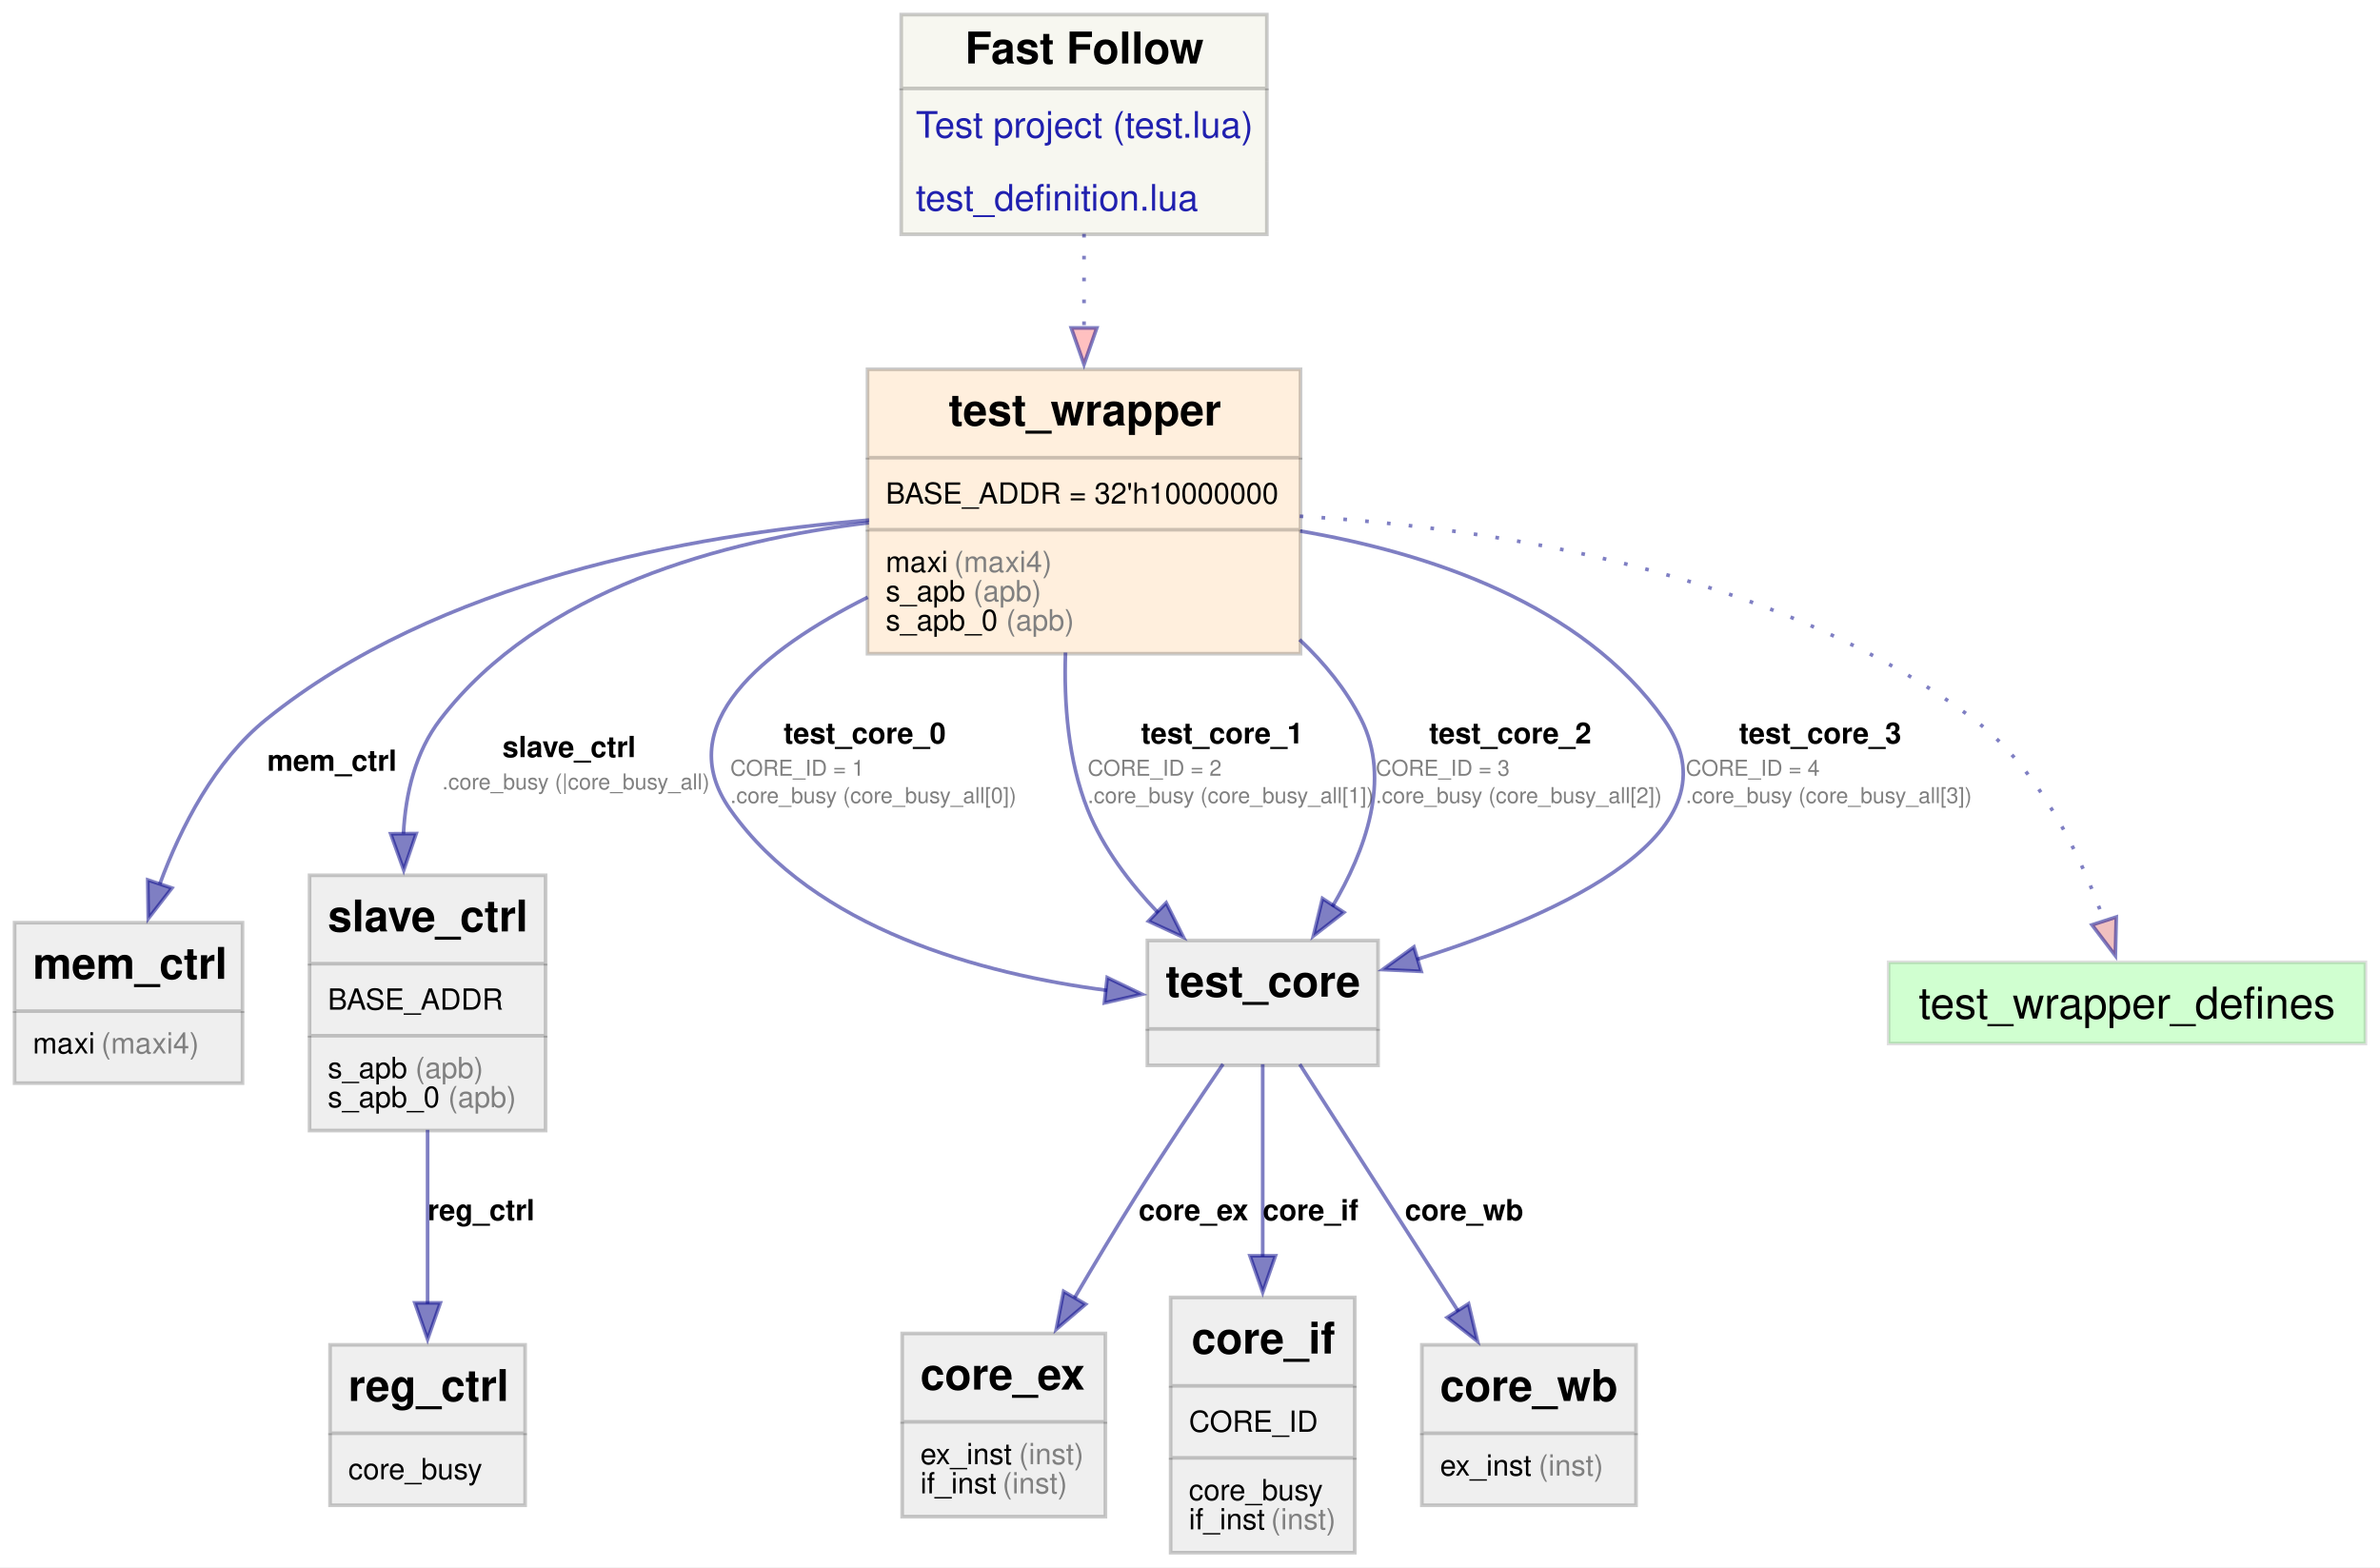
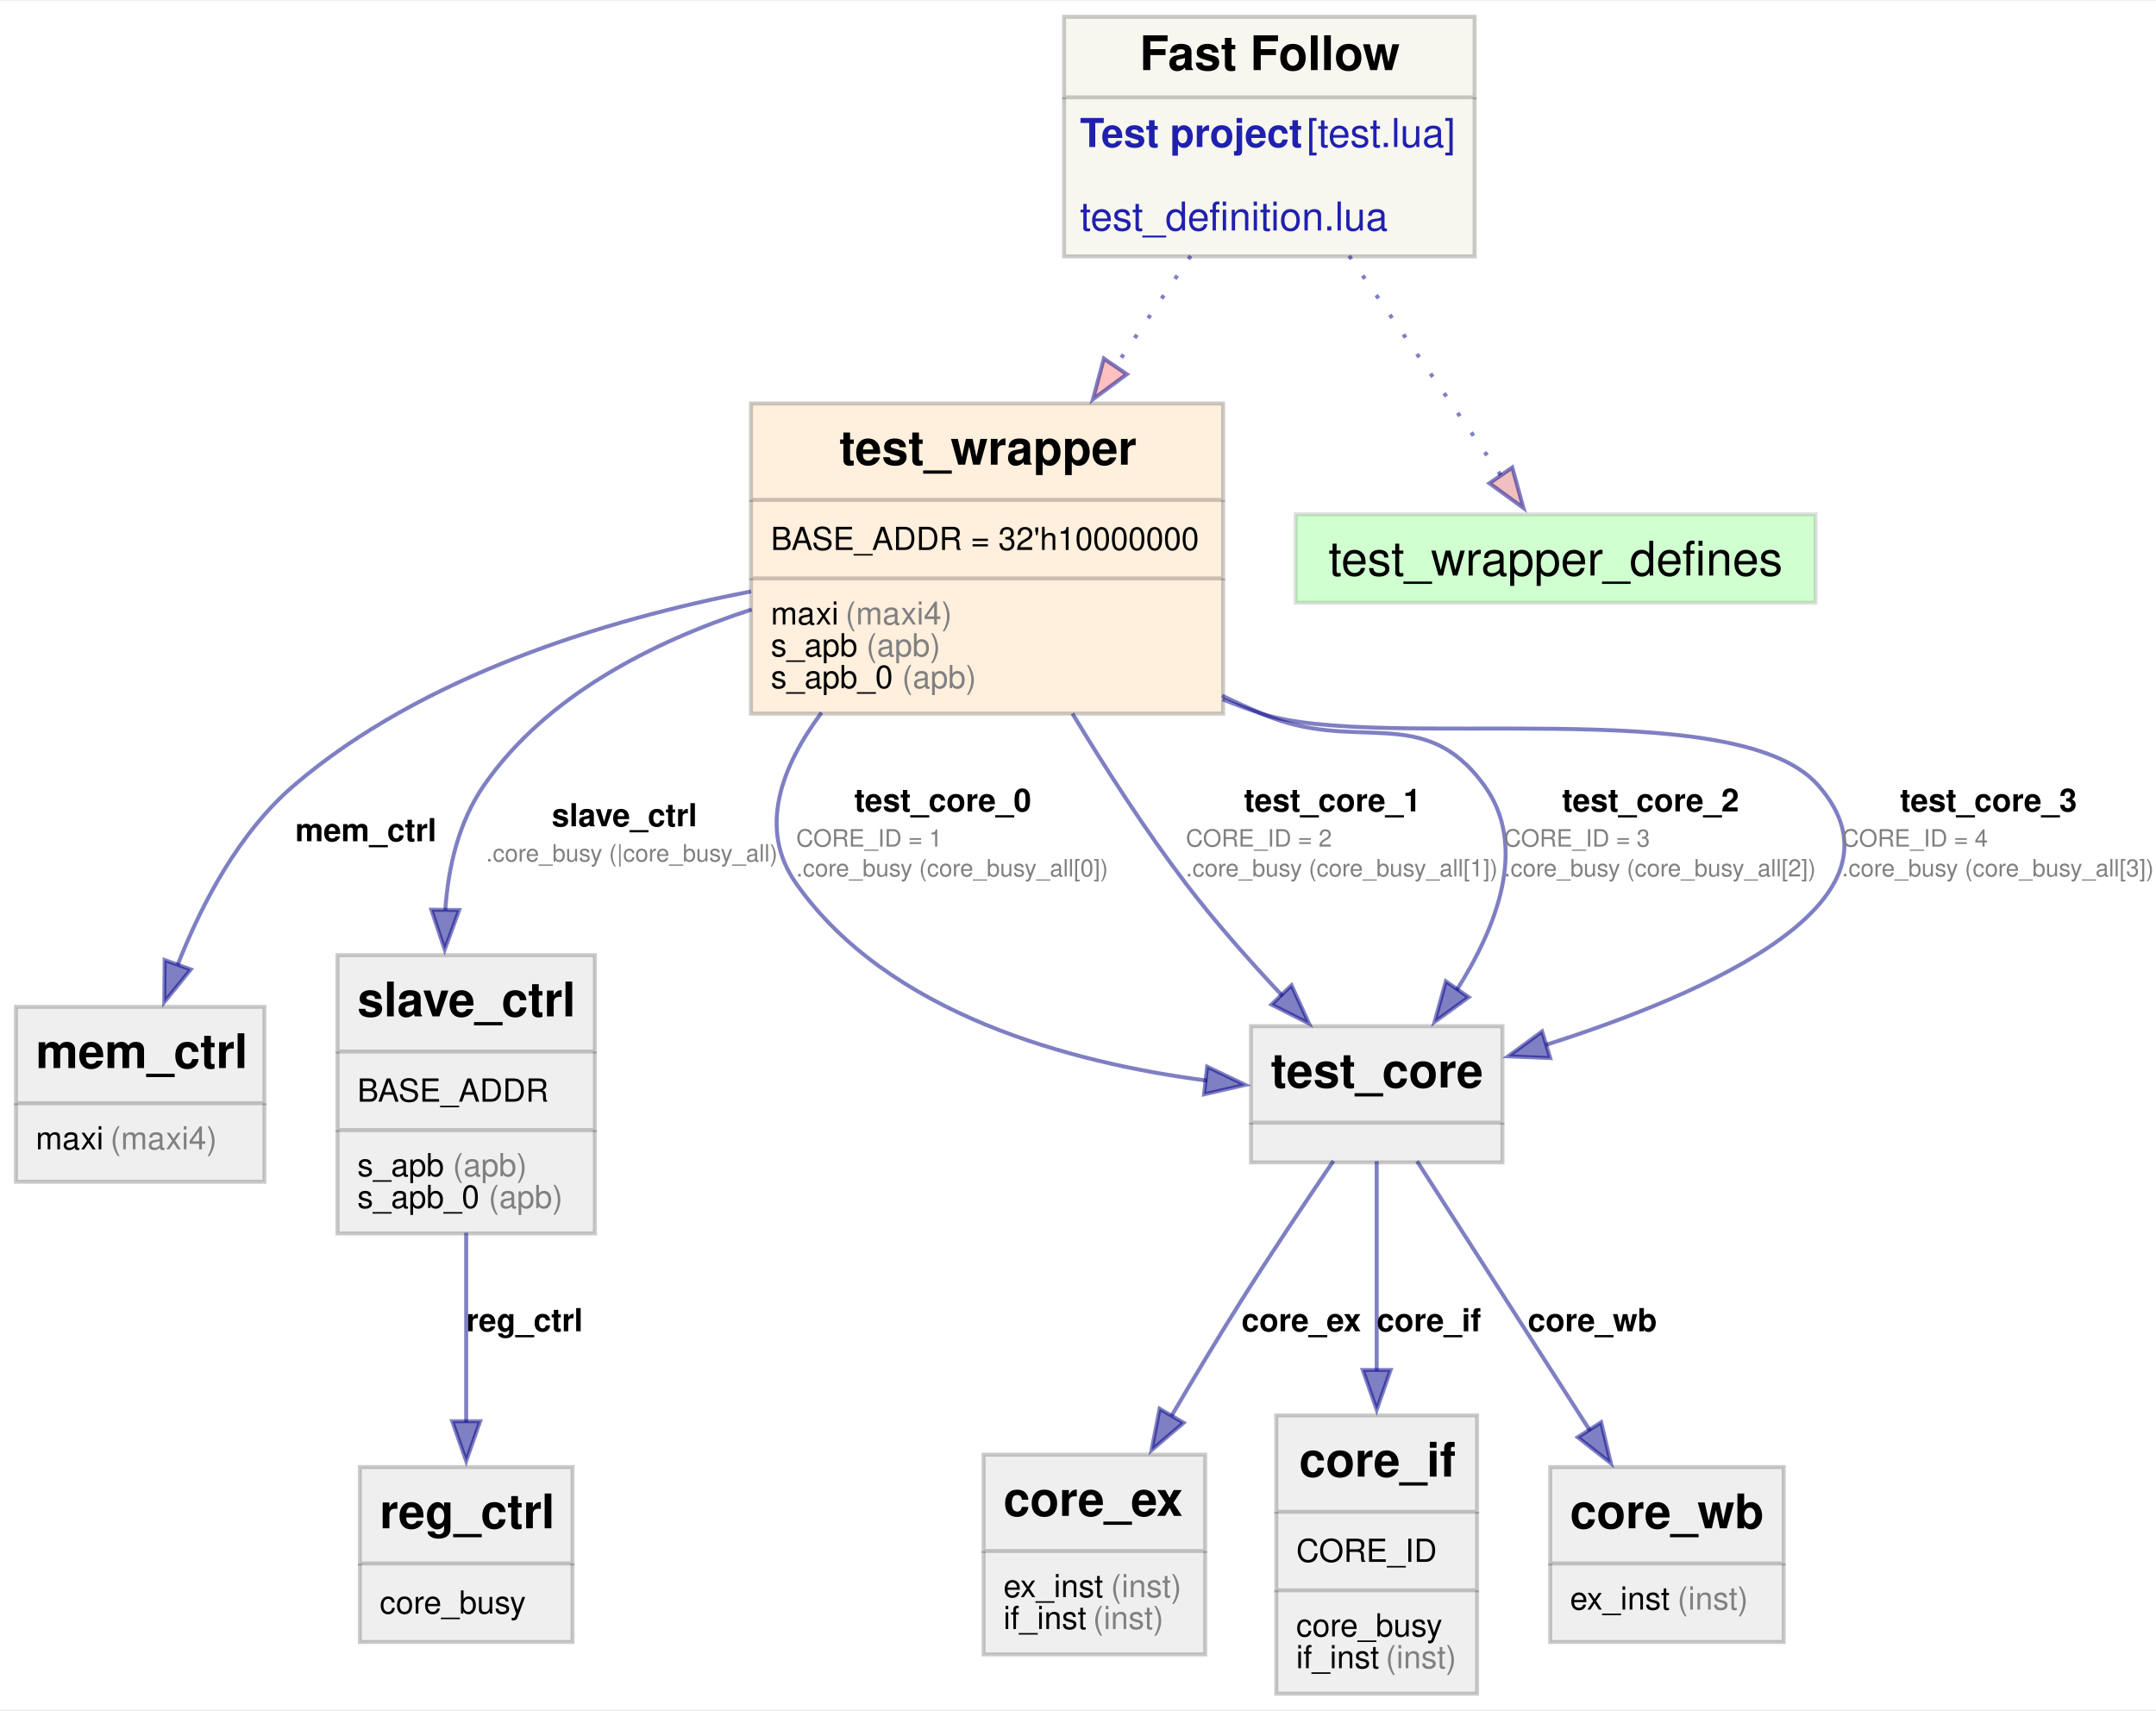
- <svg xmlns="http://www.w3.org/2000/svg" xmlns:xlink="http://www.w3.org/1999/xlink" width="653pt" height="430pt" viewBox="0.00 0.00 652.62 429.75">
+ <svg xmlns="http://www.w3.org/2000/svg" xmlns:xlink="http://www.w3.org/1999/xlink" width="542pt" height="430pt" viewBox="0.00 0.00 542.25 429.75">
  <g id="graph0" class="graph" transform="scale(1 1) rotate(0) translate(4 425.75)">
-     <polygon fill="white" stroke="none" points="-4,4 -4,-425.75 648.62,-425.75 648.62,4 -4,4" />
+     <polygon fill="white" stroke="none" points="-4,4 -4,-425.75 538.25,-425.75 538.25,4 -4,4" />
    <g id="node1" class="node">
      <g id="a_node1">
        <a xlink:href="html/mem_ctrl.sv.html" xlink:title="mem_ctrl" target="mem_ctrl.sv">
          <polygon fill="#000000" fill-opacity="0.063" stroke="none" points="62.5,-172.75 0,-172.75 0,-128.75 62.5,-128.75 62.5,-172.75" />
          <polygon fill="none" stroke="#000000" stroke-opacity="0.204" points="0,-148.5 0,-172.75 62.5,-172.75 62.5,-148.5 0,-148.5" />
          <text text-anchor="start" x="5" y="-157.35" font-family="Helvetica,Arial,sans-serif" font-weight="bold" font-size="12.00">mem_ctrl</text>
          <polyline fill="none" stroke="#000000" stroke-opacity="0.204" points="0,-148.5 0,-128.75 62.5,-128.75 62.5,-148.5" />
          <text text-anchor="start" x="5" y="-136.9" font-family="Helvetica,Arial,sans-serif" font-size="8.00">maxi </text>
          <text text-anchor="start" x="23.75" y="-136.9" font-family="Helvetica,Arial,sans-serif" font-size="8.00" fill="gray">(maxi4)</text>
        </a>
      </g>
    </g>
    <g id="node2" class="node">
      <g id="a_node2">
        <a xlink:href="html/reg_ctrl.sv.html" xlink:title="reg_ctrl" target="reg_ctrl.sv">
          <polygon fill="#000000" fill-opacity="0.063" stroke="none" points="140,-57 86.5,-57 86.5,-13 140,-13 140,-57" />
          <polygon fill="none" stroke="#000000" stroke-opacity="0.204" points="86.5,-32.75 86.5,-57 140,-57 140,-32.75 86.5,-32.75" />
          <text text-anchor="start" x="91.5" y="-41.6" font-family="Helvetica,Arial,sans-serif" font-weight="bold" font-size="12.00">reg_ctrl</text>
          <polyline fill="none" stroke="#000000" stroke-opacity="0.204" points="86.5,-32.75 86.5,-13 140,-13 140,-32.75" />
          <text text-anchor="start" x="91.5" y="-20.15" font-family="Helvetica,Arial,sans-serif" font-size="8.00">core_busy</text>
        </a>
      </g>
    </g>
    <g id="node3" class="node">
      <g id="a_node3">
        <a xlink:href="html/slave_ctrl.sv.html" xlink:title="slave_ctrl" target="slave_ctrl.sv">
          <polygon fill="#000000" fill-opacity="0.063" stroke="none" points="145.62,-185.75 80.88,-185.75 80.88,-115.75 145.62,-115.75 145.62,-185.75" />
          <polygon fill="none" stroke="#000000" stroke-opacity="0.204" points="80.88,-161.5 80.88,-185.75 145.62,-185.75 145.62,-161.5 80.88,-161.5" />
          <text text-anchor="start" x="85.88" y="-170.35" font-family="Helvetica,Arial,sans-serif" font-weight="bold" font-size="12.00">slave_ctrl</text>
          <polyline fill="none" stroke="#000000" stroke-opacity="0.204" points="80.88,-161.5 80.88,-141.75 145.62,-141.75 145.62,-161.5" />
          <text text-anchor="start" x="85.88" y="-148.9" font-family="Helvetica,Arial,sans-serif" font-size="8.00">BASE_ADDR</text>
          <polyline fill="none" stroke="#000000" stroke-opacity="0.204" points="80.88,-141.75 80.88,-115.75 145.62,-115.75 145.62,-141.75" />
          <text text-anchor="start" x="85.88" y="-130.15" font-family="Helvetica,Arial,sans-serif" font-size="8.00">s_apb </text>
          <text text-anchor="start" x="109.88" y="-130.15" font-family="Helvetica,Arial,sans-serif" font-size="8.00" fill="gray">(apb)</text>
          <text text-anchor="start" x="85.88" y="-122.15" font-family="Helvetica,Arial,sans-serif" font-size="8.00">s_apb_0 </text>
          <text text-anchor="start" x="118.88" y="-122.15" font-family="Helvetica,Arial,sans-serif" font-size="8.00" fill="gray">(apb)</text>
        </a>
      </g>
    </g>
    <g id="edge1" class="edge">
      <path fill="none" stroke="#000088" stroke-opacity="0.502" d="M113.25,-115.93C113.25,-100.84 113.25,-83.15 113.25,-68.25" />
      <polygon fill="#000088" fill-opacity="0.502" stroke="#000088" stroke-opacity="0.502" points="116.75,-68.51 113.25,-58.51 109.75,-68.51 116.75,-68.51" />
      <text text-anchor="start" x="113.25" y="-91.15" font-family="Helvetica,Arial,sans-serif" font-weight="bold" font-size="8.00">reg_ctrl</text>
    </g>
    <g id="node4" class="node">
      <g id="a_node4">
        <a xlink:href="html/core_ex.sv.html" xlink:title="core_ex" target="core_ex.sv">
          <polygon fill="#000000" fill-opacity="0.063" stroke="none" points="299.12,-60.12 243.38,-60.12 243.38,-9.88 299.12,-9.88 299.12,-60.12" />
          <polygon fill="none" stroke="#000000" stroke-opacity="0.204" points="243.38,-35.88 243.38,-60.12 299.12,-60.12 299.12,-35.88 243.38,-35.88" />
          <text text-anchor="start" x="248.38" y="-44.73" font-family="Helvetica,Arial,sans-serif" font-weight="bold" font-size="12.00">core_ex</text>
          <polyline fill="none" stroke="#000000" stroke-opacity="0.204" points="243.38,-35.88 243.38,-9.88 299.12,-9.88 299.12,-35.88" />
          <text text-anchor="start" x="248.38" y="-24.27" font-family="Helvetica,Arial,sans-serif" font-size="8.00">ex_inst </text>
          <text text-anchor="start" x="275.38" y="-24.27" font-family="Helvetica,Arial,sans-serif" font-size="8.00" fill="gray">(inst)</text>
          <text text-anchor="start" x="248.38" y="-16.27" font-family="Helvetica,Arial,sans-serif" font-size="8.00">if_inst </text>
          <text text-anchor="start" x="270.88" y="-16.27" font-family="Helvetica,Arial,sans-serif" font-size="8.00" fill="gray">(inst)</text>
        </a>
      </g>
    </g>
    <g id="node5" class="node">
      <g id="a_node5">
        <a xlink:href="html/core_if.sv.html" xlink:title="core_if" target="core_if.sv">
          <polygon fill="#000000" fill-opacity="0.063" stroke="none" points="367.5,-70 317,-70 317,0 367.5,0 367.5,-70" />
          <polygon fill="none" stroke="#000000" stroke-opacity="0.204" points="317,-45.75 317,-70 367.5,-70 367.5,-45.75 317,-45.75" />
          <text text-anchor="start" x="322.75" y="-54.6" font-family="Helvetica,Arial,sans-serif" font-weight="bold" font-size="12.00">core_if</text>
          <polyline fill="none" stroke="#000000" stroke-opacity="0.204" points="317,-45.75 317,-26 367.5,-26 367.5,-45.75" />
          <text text-anchor="start" x="322" y="-33.15" font-family="Helvetica,Arial,sans-serif" font-size="8.00">CORE_ID</text>
          <polyline fill="none" stroke="#000000" stroke-opacity="0.204" points="317,-26 317,0 367.5,0 367.5,-26" />
          <text text-anchor="start" x="322" y="-14.4" font-family="Helvetica,Arial,sans-serif" font-size="8.00">core_busy</text>
          <text text-anchor="start" x="322" y="-6.4" font-family="Helvetica,Arial,sans-serif" font-size="8.00">if_inst </text>
          <text text-anchor="start" x="344.5" y="-6.4" font-family="Helvetica,Arial,sans-serif" font-size="8.00" fill="gray">(inst)</text>
        </a>
      </g>
    </g>
    <g id="node6" class="node">
      <g id="a_node6">
        <a xlink:href="html/core_wb.sv.html" xlink:title="core_wb" target="core_wb.sv">
          <polygon fill="#000000" fill-opacity="0.063" stroke="none" points="444.62,-57 385.88,-57 385.88,-13 444.62,-13 444.62,-57" />
          <polygon fill="none" stroke="#000000" stroke-opacity="0.204" points="385.88,-32.75 385.88,-57 444.62,-57 444.62,-32.75 385.88,-32.75" />
          <text text-anchor="start" x="390.88" y="-41.6" font-family="Helvetica,Arial,sans-serif" font-weight="bold" font-size="12.00">core_wb</text>
          <polyline fill="none" stroke="#000000" stroke-opacity="0.204" points="385.88,-32.75 385.88,-13 444.62,-13 444.62,-32.75" />
          <text text-anchor="start" x="390.88" y="-21.15" font-family="Helvetica,Arial,sans-serif" font-size="8.00">ex_inst </text>
          <text text-anchor="start" x="417.88" y="-21.15" font-family="Helvetica,Arial,sans-serif" font-size="8.00" fill="gray">(inst)</text>
        </a>
      </g>
    </g>
    <g id="node7" class="node">
      <g id="a_node7">
        <a xlink:href="html/test_core.sv.html" xlink:title="test_core" target="test_core.sv">
          <polygon fill="#000000" fill-opacity="0.063" stroke="none" points="373.88,-167.88 310.62,-167.88 310.62,-133.62 373.88,-133.62 373.88,-167.88" />
          <polygon fill="none" stroke="#000000" stroke-opacity="0.204" points="310.62,-143.62 310.62,-167.88 373.88,-167.88 373.88,-143.62 310.62,-143.62" />
          <text text-anchor="start" x="315.62" y="-152.47" font-family="Helvetica,Arial,sans-serif" font-weight="bold" font-size="12.00">test_core</text>
          <polyline fill="none" stroke="#000000" stroke-opacity="0.204" points="310.62,-143.62 310.62,-133.62 373.88,-133.62 373.88,-143.62" />
        </a>
      </g>
    </g>
    <g id="edge2" class="edge">
      <path fill="none" stroke="#000088" stroke-opacity="0.502" d="M331.36,-133.98C324.39,-123.75 315.23,-110.08 307.5,-97.75 301.89,-88.8 296,-78.98 290.65,-69.86" />
      <polygon fill="#000088" fill-opacity="0.502" stroke="#000088" stroke-opacity="0.502" points="293.69,-68.13 285.63,-61.25 287.65,-71.66 293.69,-68.13" />
      <text text-anchor="start" x="308.25" y="-91.15" font-family="Helvetica,Arial,sans-serif" font-weight="bold" font-size="8.00">core_ex</text>
    </g>
    <g id="edge3" class="edge">
      <path fill="none" stroke="#000088" stroke-opacity="0.502" d="M342.25,-133.93C342.25,-120.28 342.25,-99.88 342.25,-81.22" />
      <polygon fill="#000088" fill-opacity="0.502" stroke="#000088" stroke-opacity="0.502" points="345.75,-81.42 342.25,-71.42 338.75,-81.42 345.75,-81.42" />
      <text text-anchor="start" x="342.25" y="-91.15" font-family="Helvetica,Arial,sans-serif" font-weight="bold" font-size="8.00">core_if</text>
    </g>
    <g id="edge4" class="edge">
      <path fill="none" stroke="#000088" stroke-opacity="0.502" d="M352.4,-133.93C363.61,-116.46 381.92,-87.93 395.9,-66.15" />
      <polygon fill="#000088" fill-opacity="0.502" stroke="#000088" stroke-opacity="0.502" points="398.7,-68.27 401.15,-57.96 392.81,-64.49 398.7,-68.27" />
-       <text text-anchor="start" x="381.25" y="-91.15" font-family="Helvetica,Arial,sans-serif" font-weight="bold" font-size="8.00">core_wb</text>
+       <text text-anchor="start" x="380.25" y="-91.15" font-family="Helvetica,Arial,sans-serif" font-weight="bold" font-size="8.00">core_wb</text>
    </g>
    <g id="node8" class="node">
      <g id="a_node8">
        <a xlink:href="html/test_wrapper.sv.html" xlink:title="test_wrapper" target="test_wrapper.sv">
-           <polygon fill="#ff8800" fill-opacity="0.133" stroke="none" points="352.62,-324.5 233.88,-324.5 233.88,-246.5 352.62,-246.5 352.62,-324.5" />
-           <polygon fill="none" stroke="#000000" stroke-opacity="0.204" points="233.88,-300.25 233.88,-324.5 352.62,-324.5 352.62,-300.25 233.88,-300.25" />
-           <text text-anchor="start" x="256.12" y="-309.1" font-family="Helvetica,Arial,sans-serif" font-weight="bold" font-size="12.00">test_wrapper</text>
-           <polyline fill="none" stroke="#000000" stroke-opacity="0.204" points="233.88,-300.25 233.88,-280.5 352.62,-280.5 352.62,-300.25" />
-           <text text-anchor="start" x="238.88" y="-287.65" font-family="Helvetica,Arial,sans-serif" font-size="8.00">BASE_ADDR = 32'h10000000</text>
-           <polyline fill="none" stroke="#000000" stroke-opacity="0.204" points="233.88,-280.5 233.88,-246.5 352.62,-246.5 352.62,-280.5" />
-           <text text-anchor="start" x="238.88" y="-268.9" font-family="Helvetica,Arial,sans-serif" font-size="8.00">maxi </text>
-           <text text-anchor="start" x="257.62" y="-268.9" font-family="Helvetica,Arial,sans-serif" font-size="8.00" fill="gray">(maxi4)</text>
-           <text text-anchor="start" x="238.88" y="-260.9" font-family="Helvetica,Arial,sans-serif" font-size="8.00">s_apb </text>
-           <text text-anchor="start" x="262.88" y="-260.9" font-family="Helvetica,Arial,sans-serif" font-size="8.00" fill="gray">(apb)</text>
-           <text text-anchor="start" x="238.88" y="-252.9" font-family="Helvetica,Arial,sans-serif" font-size="8.00">s_apb_0 </text>
-           <text text-anchor="start" x="271.88" y="-252.9" font-family="Helvetica,Arial,sans-serif" font-size="8.00" fill="gray">(apb)</text>
+           <polygon fill="#ff8800" fill-opacity="0.133" stroke="none" points="303.62,-324.5 184.88,-324.5 184.88,-246.5 303.62,-246.5 303.62,-324.5" />
+           <polygon fill="none" stroke="#000000" stroke-opacity="0.204" points="184.88,-300.25 184.88,-324.5 303.62,-324.5 303.62,-300.25 184.88,-300.25" />
+           <text text-anchor="start" x="207.12" y="-309.1" font-family="Helvetica,Arial,sans-serif" font-weight="bold" font-size="12.00">test_wrapper</text>
+           <polyline fill="none" stroke="#000000" stroke-opacity="0.204" points="184.88,-300.25 184.88,-280.5 303.62,-280.5 303.62,-300.25" />
+           <text text-anchor="start" x="189.88" y="-287.65" font-family="Helvetica,Arial,sans-serif" font-size="8.00">BASE_ADDR = 32'h10000000</text>
+           <polyline fill="none" stroke="#000000" stroke-opacity="0.204" points="184.88,-280.5 184.88,-246.5 303.62,-246.5 303.62,-280.5" />
+           <text text-anchor="start" x="189.88" y="-268.9" font-family="Helvetica,Arial,sans-serif" font-size="8.00">maxi </text>
+           <text text-anchor="start" x="208.62" y="-268.9" font-family="Helvetica,Arial,sans-serif" font-size="8.00" fill="gray">(maxi4)</text>
+           <text text-anchor="start" x="189.88" y="-260.9" font-family="Helvetica,Arial,sans-serif" font-size="8.00">s_apb </text>
+           <text text-anchor="start" x="213.88" y="-260.9" font-family="Helvetica,Arial,sans-serif" font-size="8.00" fill="gray">(apb)</text>
+           <text text-anchor="start" x="189.88" y="-252.9" font-family="Helvetica,Arial,sans-serif" font-size="8.00">s_apb_0 </text>
+           <text text-anchor="start" x="222.88" y="-252.9" font-family="Helvetica,Arial,sans-serif" font-size="8.00" fill="gray">(apb)</text>
        </a>
      </g>
    </g>
    <g id="edge5" class="edge">
-       <path fill="none" stroke="#000088" stroke-opacity="0.502" d="M234.33,-283.14C185.23,-279.12 115.99,-266.44 69,-228.5 54.87,-217.09 45.62,-199.06 39.82,-183.35" />
-       <polygon fill="#000088" fill-opacity="0.502" stroke="#000088" stroke-opacity="0.502" points="43.15,-182.25 36.66,-173.87 36.51,-184.47 43.15,-182.25" />
-       <text text-anchor="start" x="69.25" y="-214.4" font-family="Helvetica,Arial,sans-serif" font-weight="bold" font-size="8.00">mem_ctrl</text>
+       <path fill="none" stroke="#000088" stroke-opacity="0.502" d="M184.89,-277.23C148.25,-270.1 102.25,-256.06 70,-228.5 56.21,-216.72 46.78,-198.83 40.68,-183.29" />
+       <polygon fill="#000088" fill-opacity="0.502" stroke="#000088" stroke-opacity="0.502" points="43.99,-182.16 37.32,-173.93 37.41,-184.52 43.99,-182.16" />
+       <text text-anchor="start" x="70.25" y="-214.4" font-family="Helvetica,Arial,sans-serif" font-weight="bold" font-size="8.00">mem_ctrl</text>
    </g>
    <g id="edge6" class="edge">
-       <path fill="none" stroke="#000088" stroke-opacity="0.502" d="M234.25,-282.42C194.37,-277.61 144.15,-264.2 116.75,-228.5 109.94,-219.63 107.22,-208.33 106.63,-197.15" />
-       <polygon fill="#000088" fill-opacity="0.502" stroke="#000088" stroke-opacity="0.502" points="110.13,-197.19 106.71,-187.16 103.13,-197.13 110.13,-197.19" />
-       <text text-anchor="start" x="133.75" y="-218.15" font-family="Helvetica,Arial,sans-serif" font-weight="bold" font-size="8.00">slave_ctrl</text>
-       <text text-anchor="start" x="117.25" y="-209.3" font-family="Helvetica,Arial,sans-serif" font-size="6.00" fill="gray">.core_busy (|core_busy_all)</text>
+       <path fill="none" stroke="#000088" stroke-opacity="0.502" d="M185.07,-272.69C160.14,-264.57 133.35,-251 117.75,-228.5 111.43,-219.38 108.74,-208.09 107.99,-197.01" />
+       <polygon fill="#000088" fill-opacity="0.502" stroke="#000088" stroke-opacity="0.502" points="111.49,-197.09 107.85,-187.14 104.49,-197.18 111.49,-197.09" />
+       <text text-anchor="start" x="134.75" y="-218.15" font-family="Helvetica,Arial,sans-serif" font-weight="bold" font-size="8.00">slave_ctrl</text>
+       <text text-anchor="start" x="118.25" y="-209.3" font-family="Helvetica,Arial,sans-serif" font-size="6.00" fill="gray">.core_busy (|core_busy_all)</text>
    </g>
    <g id="edge7" class="edge">
-       <path fill="none" stroke="#000088" stroke-opacity="0.502" d="M233.95,-261.99C205.1,-247.49 179.83,-227.03 196.25,-203.75 219.45,-170.86 265.39,-158.65 299.57,-154.19" />
+       <path fill="none" stroke="#000088" stroke-opacity="0.502" d="M202.63,-246.75C192.33,-232.92 186.66,-217.34 196.25,-203.75 219.45,-170.86 265.39,-158.65 299.57,-154.19" />
      <polygon fill="#000088" fill-opacity="0.502" stroke="#000088" stroke-opacity="0.502" points="299.61,-157.7 309.16,-153.12 298.83,-150.75 299.61,-157.7" />
      <text text-anchor="start" x="210.88" y="-221.9" font-family="Helvetica,Arial,sans-serif" font-weight="bold" font-size="8.00">test_core_0</text>
      <text text-anchor="start" x="196.25" y="-213.05" font-family="Helvetica,Arial,sans-serif" font-size="6.00" fill="gray">CORE_ID = 1</text>
      <text text-anchor="start" x="196.25" y="-205.55" font-family="Helvetica,Arial,sans-serif" font-size="6.00" fill="gray">.core_busy (core_busy_all[0])</text>
    </g>
    <g id="edge8" class="edge">
-       <path fill="none" stroke="#000088" stroke-opacity="0.502" d="M288.17,-246.82C287.7,-232.86 288.91,-217.17 294.25,-203.75 298.43,-193.25 305.81,-183.57 313.55,-175.49" />
-       <polygon fill="#000088" fill-opacity="0.502" stroke="#000088" stroke-opacity="0.502" points="315.78,-178.2 320.53,-168.73 310.91,-173.17 315.78,-178.2" />
+       <path fill="none" stroke="#000088" stroke-opacity="0.502" d="M265.71,-246.53C274.07,-232.68 284.07,-217.14 294.25,-203.75 301.61,-194.07 310.46,-184.1 318.54,-175.51" />
+       <polygon fill="#000088" fill-opacity="0.502" stroke="#000088" stroke-opacity="0.502" points="320.83,-178.17 325.23,-168.54 315.78,-173.32 320.83,-178.17" />
      <text text-anchor="start" x="308.88" y="-221.9" font-family="Helvetica,Arial,sans-serif" font-weight="bold" font-size="8.00">test_core_1</text>
      <text text-anchor="start" x="294.25" y="-213.05" font-family="Helvetica,Arial,sans-serif" font-size="6.00" fill="gray">CORE_ID = 2</text>
      <text text-anchor="start" x="294.25" y="-205.55" font-family="Helvetica,Arial,sans-serif" font-size="6.00" fill="gray">.core_busy (core_busy_all[1])</text>
    </g>
    <g id="edge9" class="edge">
-       <path fill="none" stroke="#000088" stroke-opacity="0.502" d="M352.35,-250.37C359.15,-243.98 365.11,-236.69 369.25,-228.5 377.56,-212.06 370.39,-192.45 361.36,-177.16" />
-       <polygon fill="#000088" fill-opacity="0.502" stroke="#000088" stroke-opacity="0.502" points="364.51,-175.58 356.13,-169.09 358.63,-179.39 364.51,-175.58" />
-       <text text-anchor="start" x="387.88" y="-221.9" font-family="Helvetica,Arial,sans-serif" font-weight="bold" font-size="8.00">test_core_2</text>
-       <text text-anchor="start" x="373.25" y="-213.05" font-family="Helvetica,Arial,sans-serif" font-size="6.00" fill="gray">CORE_ID = 3</text>
-       <text text-anchor="start" x="373.25" y="-205.55" font-family="Helvetica,Arial,sans-serif" font-size="6.00" fill="gray">.core_busy (core_busy_all[2])</text>
+       <path fill="none" stroke="#000088" stroke-opacity="0.502" d="M303.35,-251.01C306.67,-249.42 309.99,-247.91 313.25,-246.5 337.26,-236.15 353.85,-249.63 369.25,-228.5 380.41,-213.19 372.46,-192.85 362.36,-176.95" />
+       <polygon fill="#000088" fill-opacity="0.502" stroke="#000088" stroke-opacity="0.502" points="365.39,-175.18 356.81,-168.96 359.64,-179.17 365.39,-175.18" />
+       <text text-anchor="start" x="388.88" y="-221.9" font-family="Helvetica,Arial,sans-serif" font-weight="bold" font-size="8.00">test_core_2</text>
+       <text text-anchor="start" x="374.25" y="-213.05" font-family="Helvetica,Arial,sans-serif" font-size="6.00" fill="gray">CORE_ID = 3</text>
+       <text text-anchor="start" x="374.25" y="-205.55" font-family="Helvetica,Arial,sans-serif" font-size="6.00" fill="gray">.core_busy (core_busy_all[2])</text>
    </g>
    <g id="edge10" class="edge">
-       <path fill="none" stroke="#000088" stroke-opacity="0.502" d="M352.52,-280.14C387.72,-274.14 429.76,-260.27 452.25,-228.5 474.08,-197.67 424.06,-175.09 384.49,-162.68" />
-       <polygon fill="#000088" fill-opacity="0.502" stroke="#000088" stroke-opacity="0.502" points="385.71,-159.4 375.12,-159.89 383.71,-166.1 385.71,-159.4" />
-       <text text-anchor="start" x="472.88" y="-221.9" font-family="Helvetica,Arial,sans-serif" font-weight="bold" font-size="8.00">test_core_3</text>
-       <text text-anchor="start" x="458.25" y="-213.05" font-family="Helvetica,Arial,sans-serif" font-size="6.00" fill="gray">CORE_ID = 4</text>
-       <text text-anchor="start" x="458.25" y="-205.55" font-family="Helvetica,Arial,sans-serif" font-size="6.00" fill="gray">.core_busy (core_busy_all[3])</text>
+       <path fill="none" stroke="#000088" stroke-opacity="0.502" d="M303.47,-250.11C306.73,-248.78 310,-247.56 313.25,-246.5 343.07,-236.76 432.53,-252.05 453.25,-228.5 478.62,-199.66 425.96,-176.28 384.81,-163.19" />
+       <polygon fill="#000088" fill-opacity="0.502" stroke="#000088" stroke-opacity="0.502" points="385.89,-159.86 375.3,-160.3 383.85,-166.56 385.89,-159.86" />
+       <text text-anchor="start" x="473.88" y="-221.9" font-family="Helvetica,Arial,sans-serif" font-weight="bold" font-size="8.00">test_core_3</text>
+       <text text-anchor="start" x="459.25" y="-213.05" font-family="Helvetica,Arial,sans-serif" font-size="6.00" fill="gray">CORE_ID = 4</text>
+       <text text-anchor="start" x="459.25" y="-205.55" font-family="Helvetica,Arial,sans-serif" font-size="6.00" fill="gray">.core_busy (core_busy_all[3])</text>
    </g>
    <g id="node9" class="node">
      <g id="a_node9">
        <a xlink:href="html/test_wrapper_defines.vh.html" xlink:title="test_wrapper_defines" target="test_wrapper_defines.vh">
-           <polygon fill="#d0ffd0" stroke="#000000" stroke-opacity="0.125" points="644.62,-161.88 513.88,-161.88 513.88,-139.62 644.62,-139.62 644.62,-161.88" />
-           <text text-anchor="middle" x="579.25" y="-146.47" font-family="Helvetica,Arial,sans-serif" font-size="12.00">test_wrapper_defines</text>
-         </a>
-       </g>
-     </g>
-     <g id="edge11" class="edge">
-       <path fill="none" stroke="#000088" stroke-dasharray="1,5" stroke-opacity="0.502" d="M352.39,-284.2C405.67,-281.07 483.62,-269.09 537.25,-228.5 555.46,-214.72 566.76,-190.66 572.99,-173.15" />
-       <polygon fill="#f0c0c0" stroke="#000088" stroke-opacity="0.502" points="576.3,-174.3 576.05,-163.71 569.64,-172.15 576.3,-174.3" />
+           <polygon fill="#d0ffd0" stroke="#000000" stroke-opacity="0.125" points="452.62,-296.62 321.88,-296.62 321.88,-274.38 452.62,-274.38 452.62,-296.62" />
+           <text text-anchor="middle" x="387.25" y="-281.23" font-family="Helvetica,Arial,sans-serif" font-size="12.00">test_wrapper_defines</text>
+         </a>
+       </g>
    </g>
    <g id="node10" class="node">
      <g id="a_node10">
        <a xlink:href="cmd://PROJECT" xlink:title="Project folder">
-           <polygon fill="#f7f7f0" stroke="none" points="343.38,-421.75 243.12,-421.75 243.12,-361.5 343.38,-361.5 343.38,-421.75" />
-           <polygon fill="none" stroke="#000000" stroke-opacity="0.204" points="243.12,-401.5 243.12,-421.75 343.38,-421.75 343.38,-401.5 243.12,-401.5" />
-           <text text-anchor="start" x="260.62" y="-408.35" font-family="Helvetica,Arial,sans-serif" font-weight="bold" font-size="12.00">Fast Follow</text>
+           <polygon fill="#f7f7f0" stroke="none" points="366.88,-421.75 263.62,-421.75 263.62,-361.5 366.88,-361.5 366.88,-421.75" />
+           <polygon fill="none" stroke="#000000" stroke-opacity="0.204" points="263.62,-401.5 263.62,-421.75 366.88,-421.75 366.88,-401.5 263.62,-401.5" />
+           <text text-anchor="start" x="282.62" y="-408.35" font-family="Helvetica,Arial,sans-serif" font-weight="bold" font-size="12.00">Fast Follow</text>
          <g id="a_node10_0">
            <a xlink:href="cmd://LUA/test.lua" xlink:title="Test project">
-               <polyline fill="none" stroke="#000000" stroke-opacity="0.204" points="243.12,-401.5 243.12,-381.5" />
-               <polyline fill="none" stroke="#000000" stroke-opacity="0.204" points="343.38,-381.5 343.38,-401.5" />
-               <text text-anchor="start" x="247.12" y="-388" font-family="Helvetica,Arial,sans-serif" font-size="10.00" fill="#2020af">Test project (test.lua)</text>
+               <polyline fill="none" stroke="#000000" stroke-opacity="0.204" points="263.62,-401.5 263.62,-381.5" />
+               <polyline fill="none" stroke="#000000" stroke-opacity="0.204" points="366.88,-381.5 366.88,-401.5" />
+               <text text-anchor="start" x="267.62" y="-389" font-family="Helvetica,Arial,sans-serif" font-weight="bold" font-size="10.00" fill="#2020af">Test project </text>
+               <text text-anchor="start" x="324.62" y="-389" font-family="Helvetica,Arial,sans-serif" font-size="10.00" fill="#2020af">[test.lua]</text>
            </a>
          </g>
          <g id="a_node10_1">
            <a xlink:href="cmd://LUA/test_definition.lua" xlink:title="test_definition.lua">
-               <polyline fill="none" stroke="#000000" stroke-opacity="0.204" points="243.12,-381.5 243.12,-361.5 343.38,-361.5 343.38,-381.5" />
-               <text text-anchor="start" x="247.12" y="-368" font-family="Helvetica,Arial,sans-serif" font-size="10.00" fill="#2020af">test_definition.lua</text>
+               <polyline fill="none" stroke="#000000" stroke-opacity="0.204" points="263.62,-381.5 263.62,-361.5 366.88,-361.5 366.88,-381.5" />
+               <text text-anchor="start" x="267.62" y="-368" font-family="Helvetica,Arial,sans-serif" font-size="10.00" fill="#2020af">test_definition.lua</text>
            </a>
          </g>
        </a>
      </g>
    </g>
    <g id="edge12" class="edge">
-       <path fill="none" stroke="#000088" stroke-dasharray="1,5" stroke-opacity="0.502" d="M293.25,-361.62C293.25,-353.59 293.25,-344.64 293.25,-335.79" />
-       <polygon fill="#ffc0c0" stroke="#000088" stroke-opacity="0.502" points="296.75,-335.83 293.25,-325.83 289.75,-335.83 296.75,-335.83" />
+       <path fill="none" stroke="#000088" stroke-dasharray="1,5" stroke-opacity="0.502" d="M295.47,-361.62C289.56,-352.96 282.93,-343.22 276.44,-333.71" />
+       <polygon fill="#ffc0c0" stroke="#000088" stroke-opacity="0.502" points="279.41,-331.85 270.89,-325.56 273.63,-335.8 279.41,-331.85" />
+     </g>
+     <g id="edge11" class="edge">
+       <path fill="none" stroke="#000088" stroke-dasharray="1,5" stroke-opacity="0.502" d="M335.31,-361.62C347.53,-343.95 362.82,-321.84 373.64,-306.19" />
+       <polygon fill="#f0c0c0" stroke="#000088" stroke-opacity="0.502" points="376.35,-308.41 379.16,-298.2 370.59,-304.43 376.35,-308.41" />
    </g>
  </g>
</svg>
